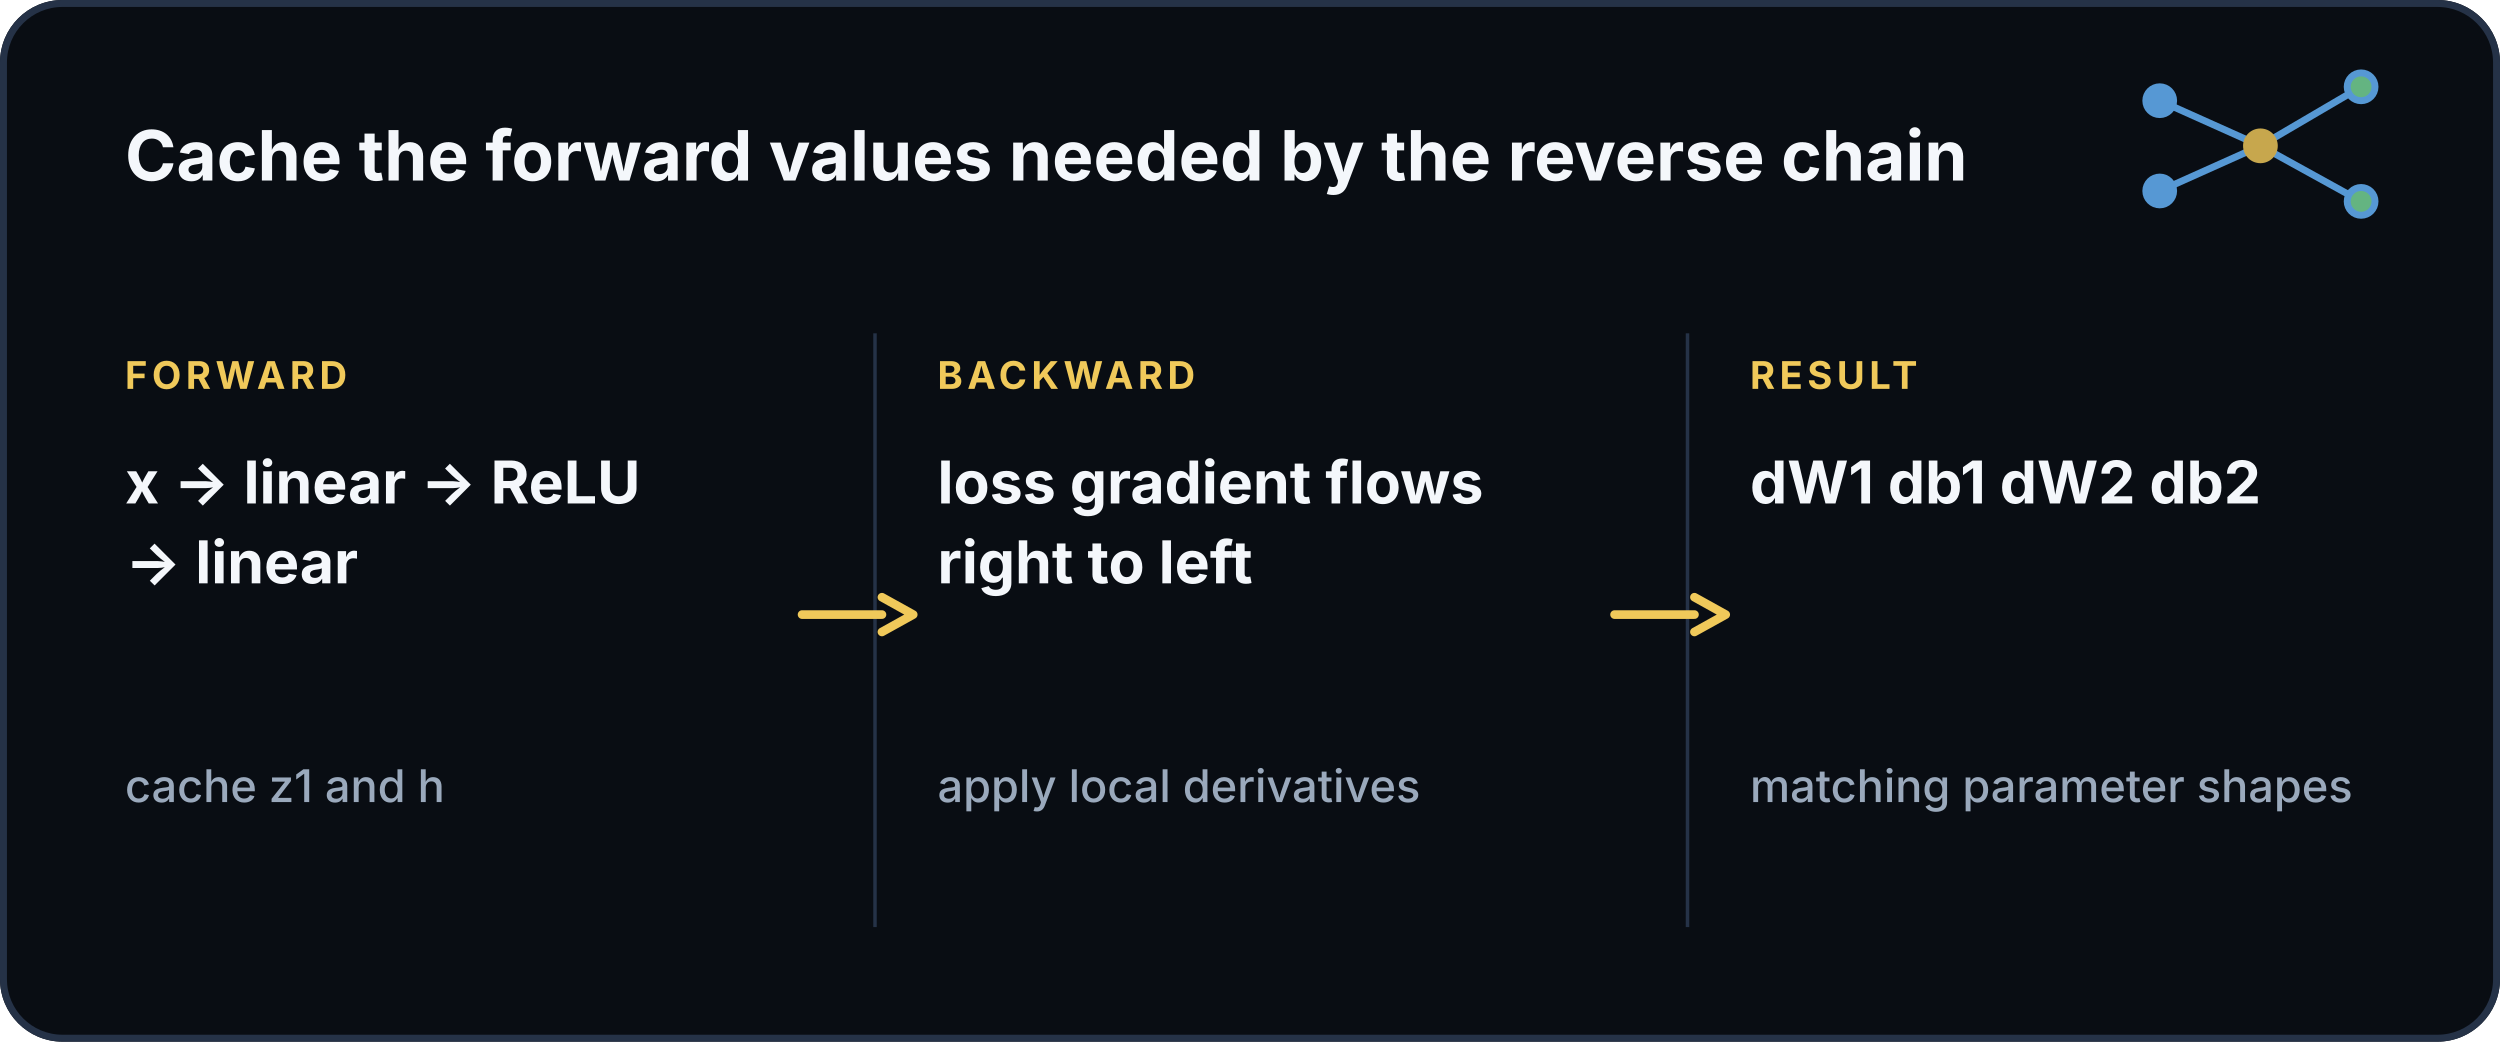
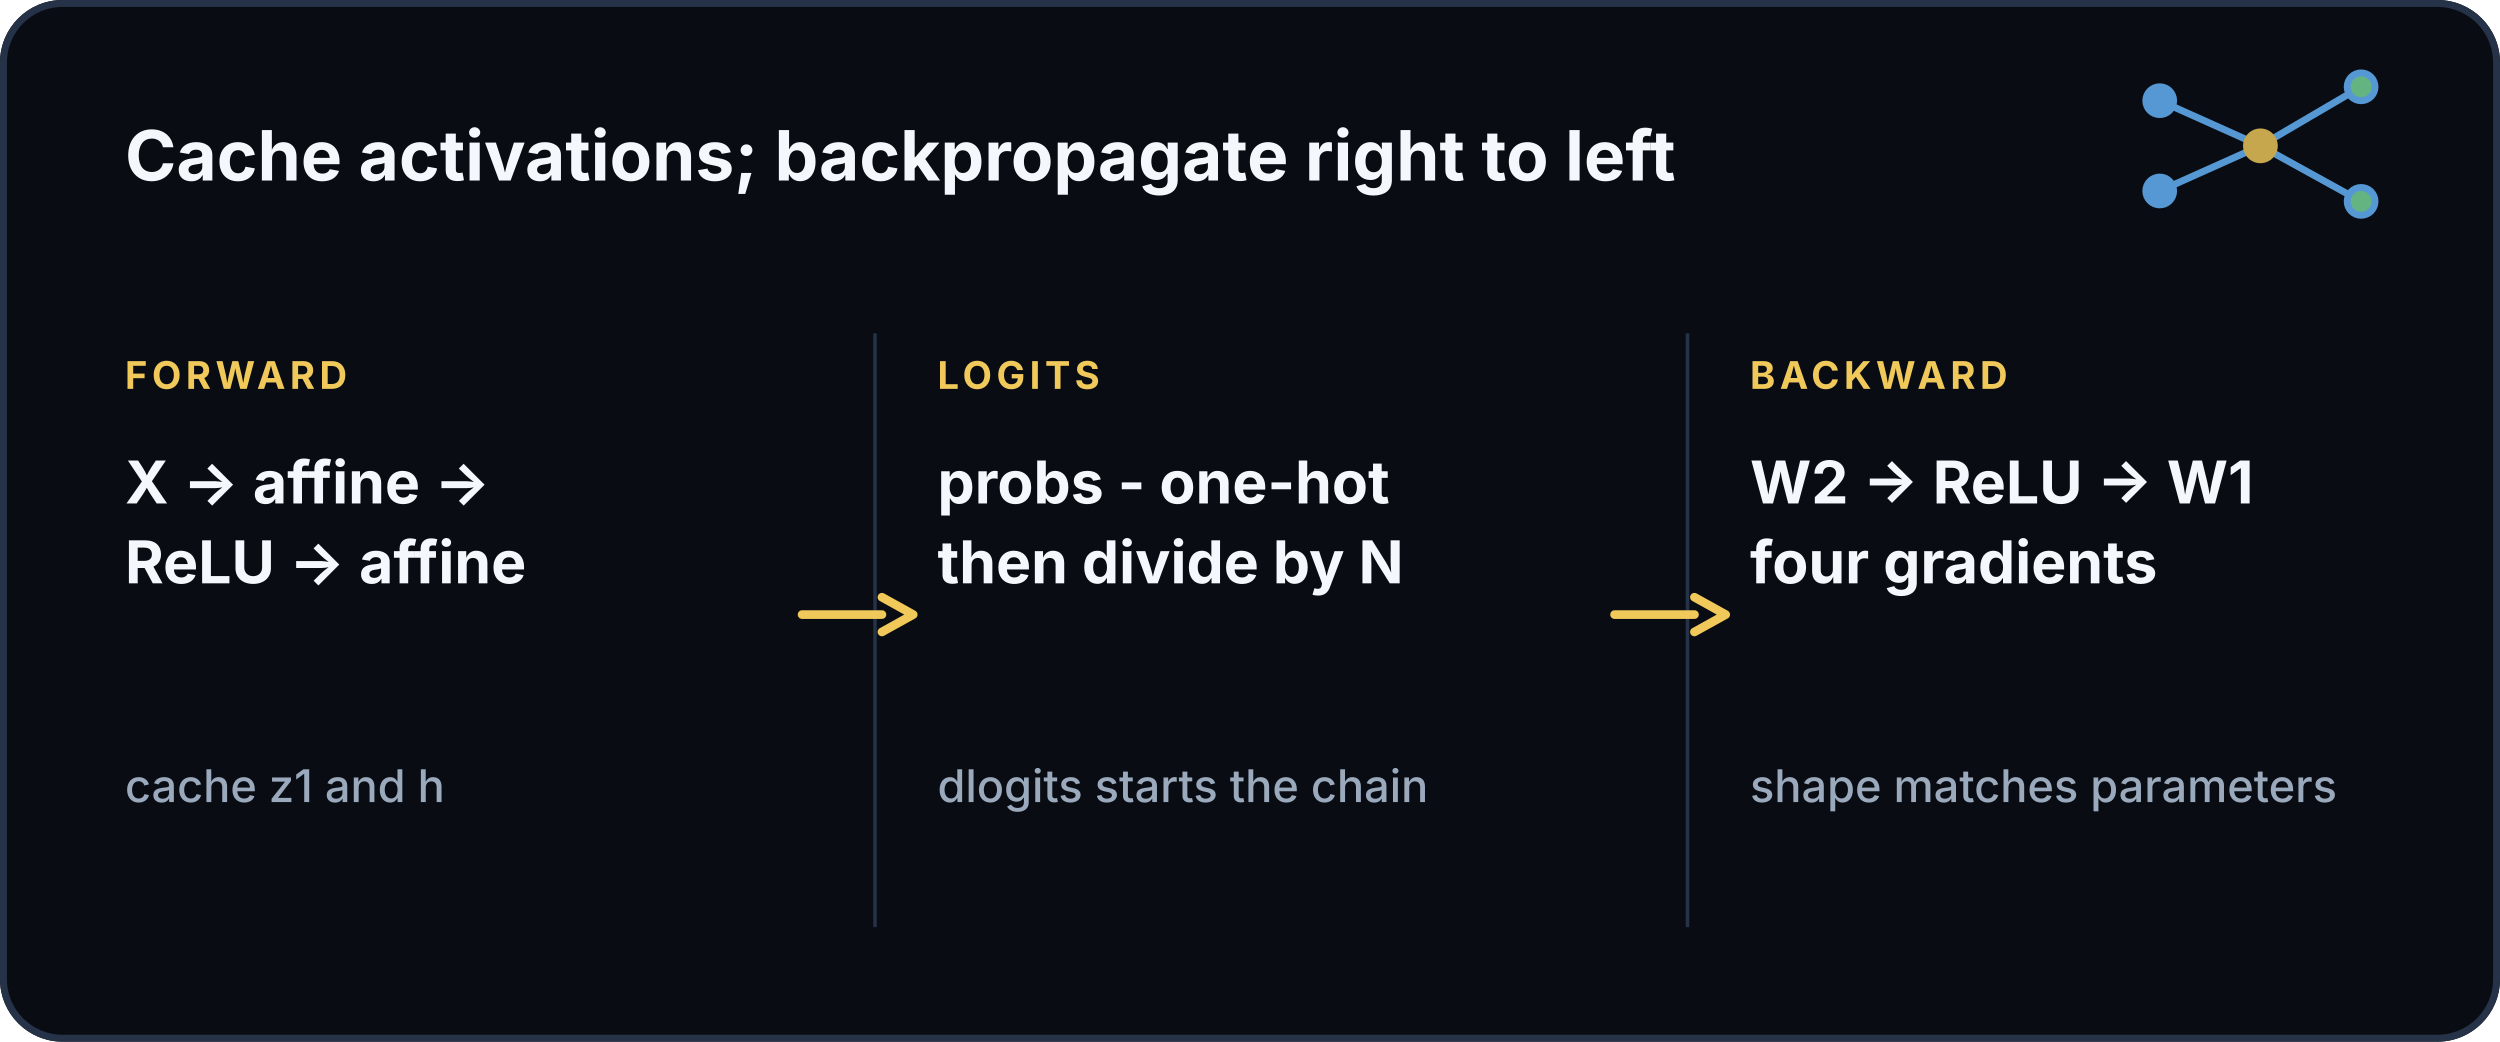
<svg xmlns="http://www.w3.org/2000/svg" width="720" height="300" viewBox="0 0 720 300" role="img" aria-labelledby="title desc">
  <rect width="720" height="300" rx="18" fill="#090d13" />
  <rect x="1" y="1" width="718" height="298" rx="17" fill="none" stroke="#253247" stroke-width="2" />
-   <text x="36" y="52" fill="#f4f7fb" font-family="Inter, ui-sans-serif, system-ui, sans-serif" font-size="20" font-weight="720">Cache the forward values needed by the reverse chain</text>
-   <g fill="none" stroke-width="2" opacity="0.82" stroke="#67b7ff">
+   <text x="36" y="52" fill="#f4f7fb" font-family="Inter, ui-sans-serif, system-ui, sans-serif" font-size="20" font-weight="720">Cache activations; backpropagate right to left</text>
+   <g fill="none" stroke="#67b7ff" stroke-width="2" opacity="0.82">
    <path d="M622 29 L651 42 L680 25 M622 55 L651 42 L680 58" />
    <circle cx="622" cy="29" r="4" fill="#67b7ff" />
    <circle cx="622" cy="55" r="4" fill="#67b7ff" />
    <circle cx="651" cy="42" r="5" fill="#f0c95a" stroke="none" />
    <circle cx="680" cy="25" r="4" fill="#77d99a" />
    <circle cx="680" cy="58" r="4" fill="#77d99a" />
  </g>
  <path d="M252 96 V267 M486 96 V267" stroke="#253247" stroke-width="1" />
  <g>
    <text x="36" y="112" fill="#f0c95a" font-family="Inter, ui-sans-serif, system-ui, sans-serif" font-size="11" font-weight="750" letter-spacing="1.3">FORWARD</text>
-     <text x="36" y="145" fill="#f4f7fb" font-family="Inter, ui-sans-serif, system-ui, sans-serif" font-size="17" font-weight="680">x -&gt; linear -&gt; ReLU</text>
-     <text x="36" y="168" fill="#f4f7fb" font-family="Inter, ui-sans-serif, system-ui, sans-serif" font-size="17" font-weight="680">-&gt; linear</text>
+     <text x="36" y="145" fill="#f4f7fb" font-family="Inter, ui-sans-serif, system-ui, sans-serif" font-size="17" font-weight="680">X -&gt; affine -&gt;</text>
+     <text x="36" y="168" fill="#f4f7fb" font-family="Inter, ui-sans-serif, system-ui, sans-serif" font-size="17" font-weight="680">ReLU -&gt; affine</text>
    <text x="36" y="231" fill="#9aa9bc" font-family="Inter, ui-sans-serif, system-ui, sans-serif" font-size="13" font-weight="450">cache z1 and h</text>
  </g>
  <g>
-     <text x="270" y="112" fill="#f0c95a" font-family="Inter, ui-sans-serif, system-ui, sans-serif" font-size="11" font-weight="750" letter-spacing="1.3">BACKWARD</text>
-     <text x="270" y="145" fill="#f4f7fb" font-family="Inter, ui-sans-serif, system-ui, sans-serif" font-size="17" font-weight="680">loss gradient flows</text>
-     <text x="270" y="168" fill="#f4f7fb" font-family="Inter, ui-sans-serif, system-ui, sans-serif" font-size="17" font-weight="680">right to left</text>
-     <text x="270" y="231" fill="#9aa9bc" font-family="Inter, ui-sans-serif, system-ui, sans-serif" font-size="13" font-weight="450">apply local derivatives</text>
+     <text x="270" y="112" fill="#f0c95a" font-family="Inter, ui-sans-serif, system-ui, sans-serif" font-size="11" font-weight="750" letter-spacing="1.3">LOGITS</text>
+     <text x="270" y="145" fill="#f4f7fb" font-family="Inter, ui-sans-serif, system-ui, sans-serif" font-size="17" font-weight="680">probs - one-hot</text>
+     <text x="270" y="168" fill="#f4f7fb" font-family="Inter, ui-sans-serif, system-ui, sans-serif" font-size="17" font-weight="680">then divide by N</text>
+     <text x="270" y="231" fill="#9aa9bc" font-family="Inter, ui-sans-serif, system-ui, sans-serif" font-size="13" font-weight="450">dlogits starts the chain</text>
  </g>
  <g>
-     <text x="504" y="112" fill="#f0c95a" font-family="Inter, ui-sans-serif, system-ui, sans-serif" font-size="11" font-weight="750" letter-spacing="1.3">RESULT</text>
-     <text x="504" y="145" fill="#f4f7fb" font-family="Inter, ui-sans-serif, system-ui, sans-serif" font-size="17" font-weight="680">dW1 db1 dW2 db2</text>
-     <text x="504" y="231" fill="#9aa9bc" font-family="Inter, ui-sans-serif, system-ui, sans-serif" font-size="13" font-weight="450">matching parameter shapes</text>
+     <text x="504" y="112" fill="#f0c95a" font-family="Inter, ui-sans-serif, system-ui, sans-serif" font-size="11" font-weight="750" letter-spacing="1.3">BACKWARD</text>
+     <text x="504" y="145" fill="#f4f7fb" font-family="Inter, ui-sans-serif, system-ui, sans-serif" font-size="17" font-weight="680">W2 -&gt; ReLU -&gt; W1</text>
+     <text x="504" y="168" fill="#f4f7fb" font-family="Inter, ui-sans-serif, system-ui, sans-serif" font-size="17" font-weight="680">four gradients</text>
+     <text x="504" y="231" fill="#9aa9bc" font-family="Inter, ui-sans-serif, system-ui, sans-serif" font-size="13" font-weight="450">shape matches parameters</text>
  </g>
-   <path d="M231 177 H254" stroke="#f0c95a" stroke-width="2.5" stroke-linecap="round" />
-   <path d="M254 172 L263 177 L254 182" fill="none" stroke="#f0c95a" stroke-width="2.5" stroke-linecap="round" stroke-linejoin="round" />
-   <path d="M465 177 H488" stroke="#f0c95a" stroke-width="2.5" stroke-linecap="round" />
-   <path d="M488 172 L497 177 L488 182" fill="none" stroke="#f0c95a" stroke-width="2.5" stroke-linecap="round" stroke-linejoin="round" />
+   <path d="M231 177 H254 M465 177 H488" stroke="#f0c95a" stroke-width="2.5" stroke-linecap="round" />
+   <path d="M254 172 L263 177 L254 182 M488 172 L497 177 L488 182" fill="none" stroke="#f0c95a" stroke-width="2.5" stroke-linecap="round" stroke-linejoin="round" />
</svg>
